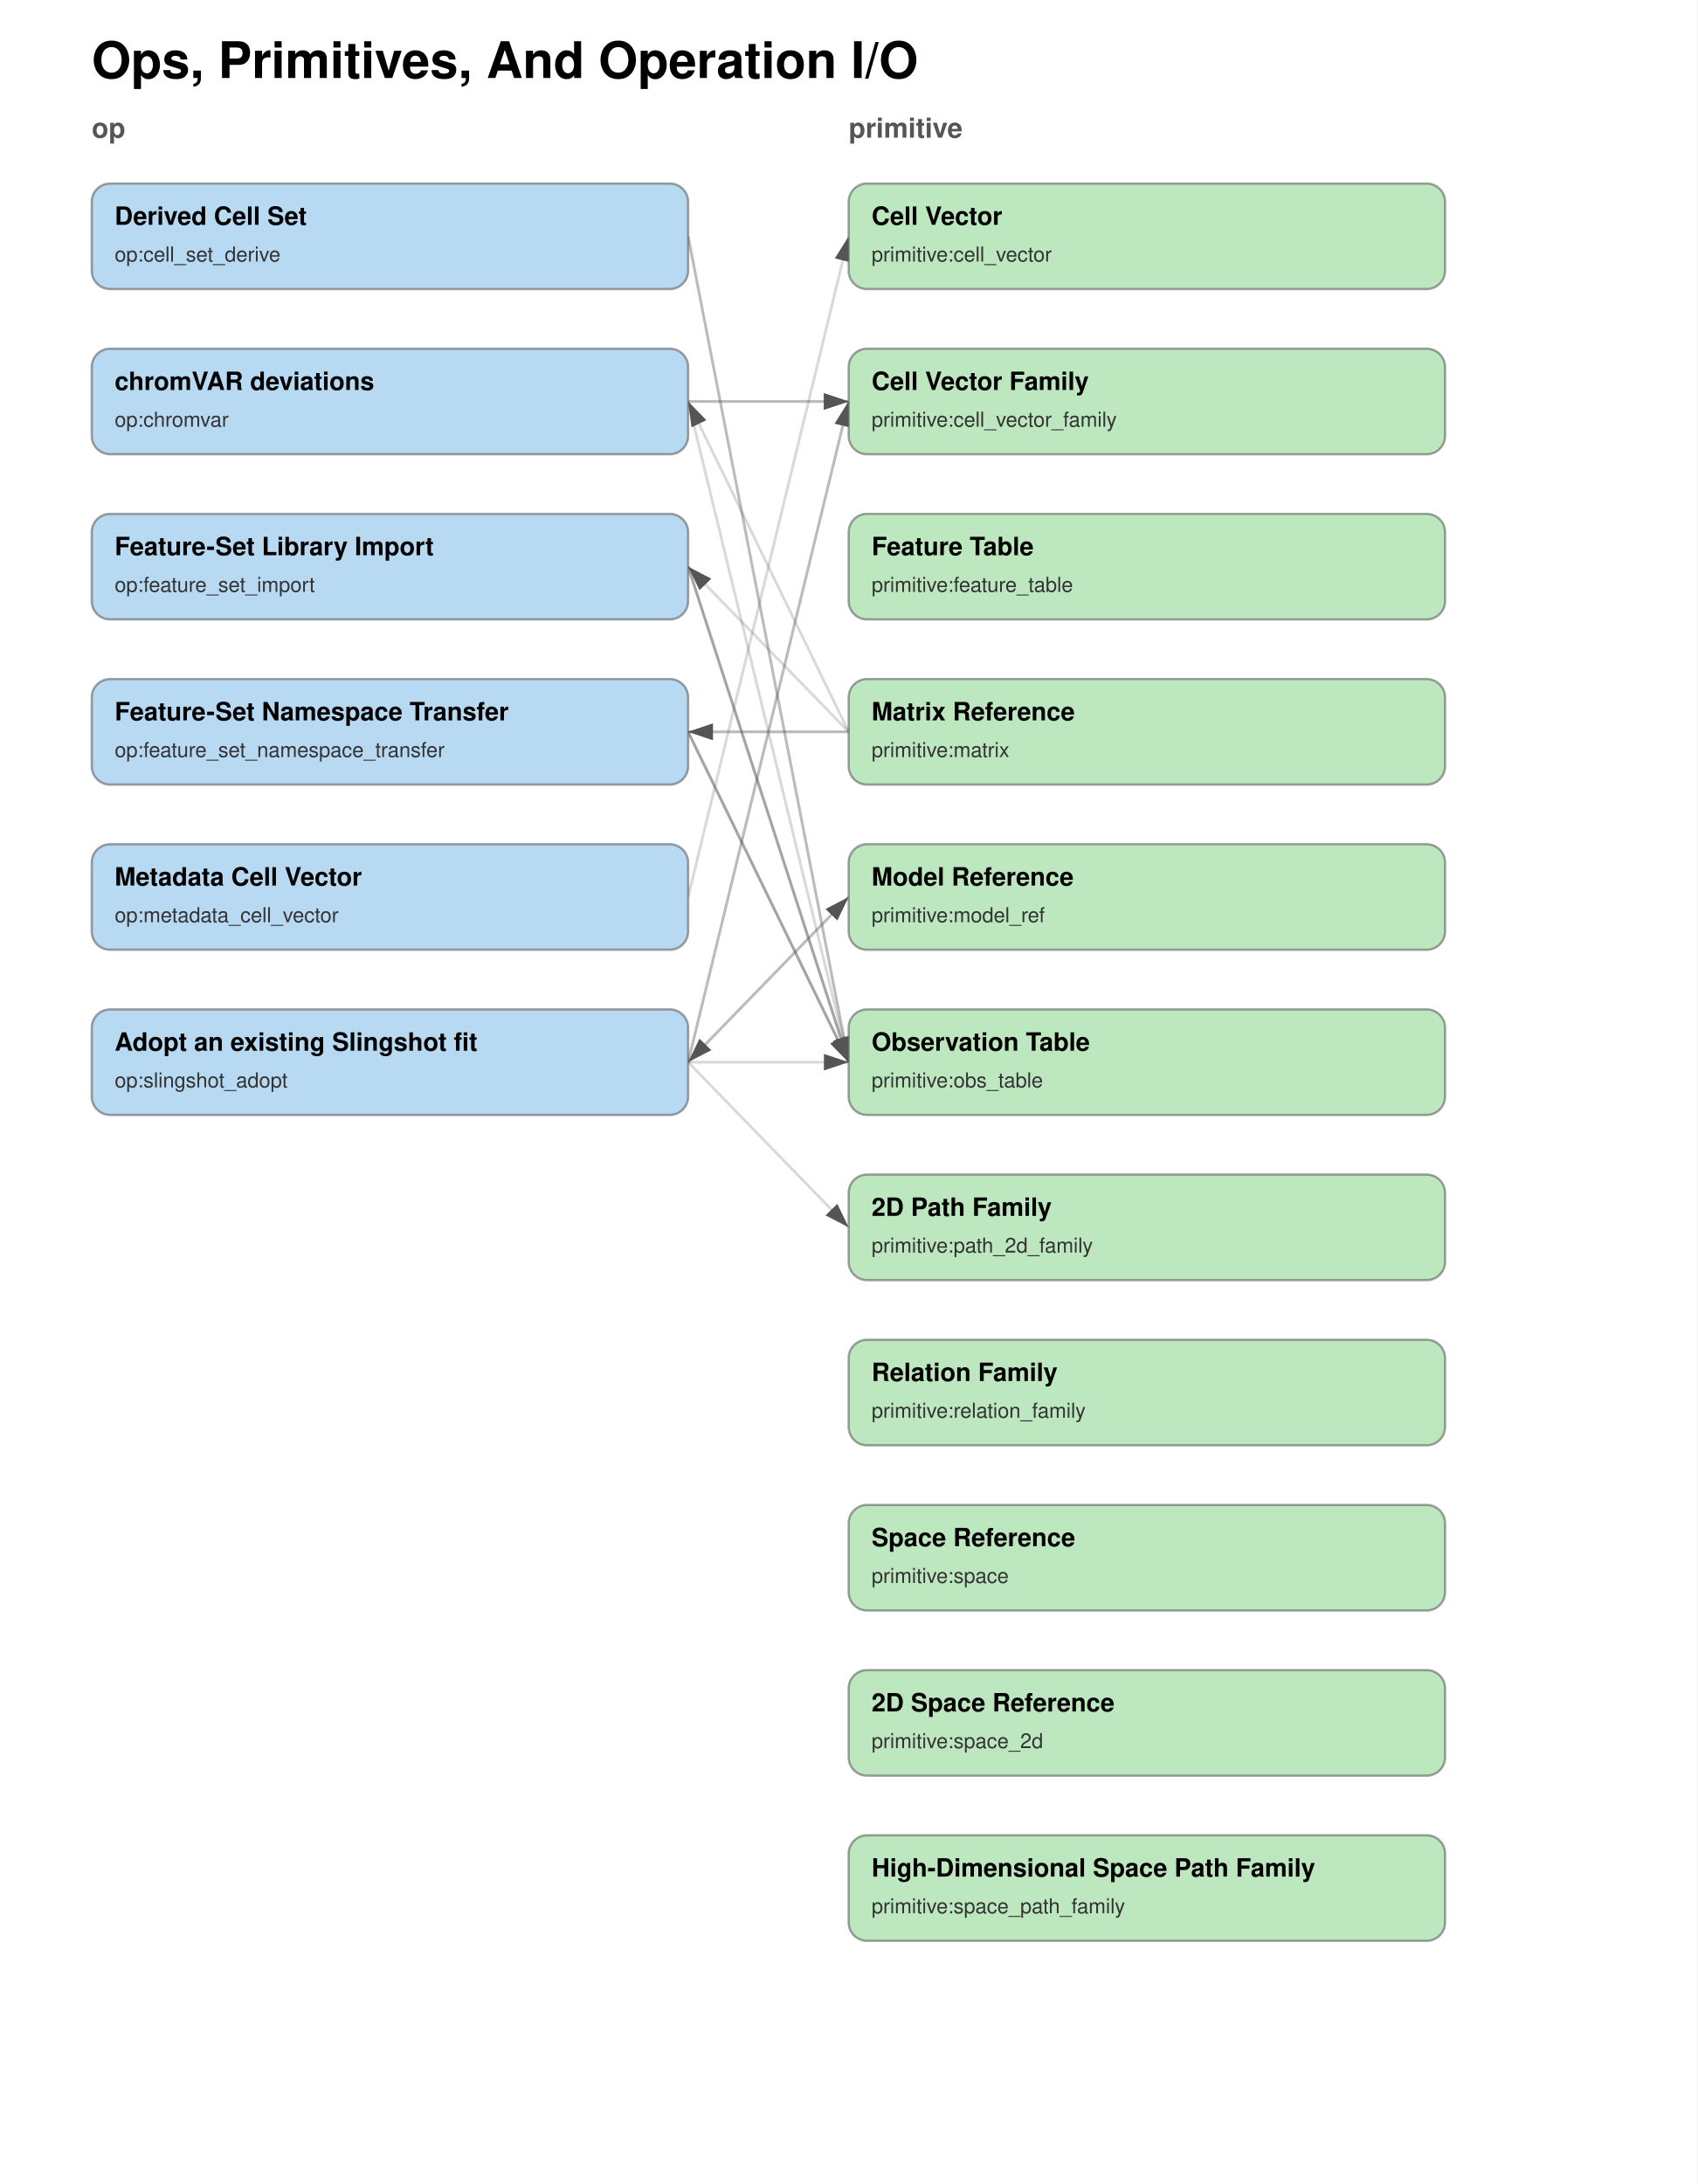
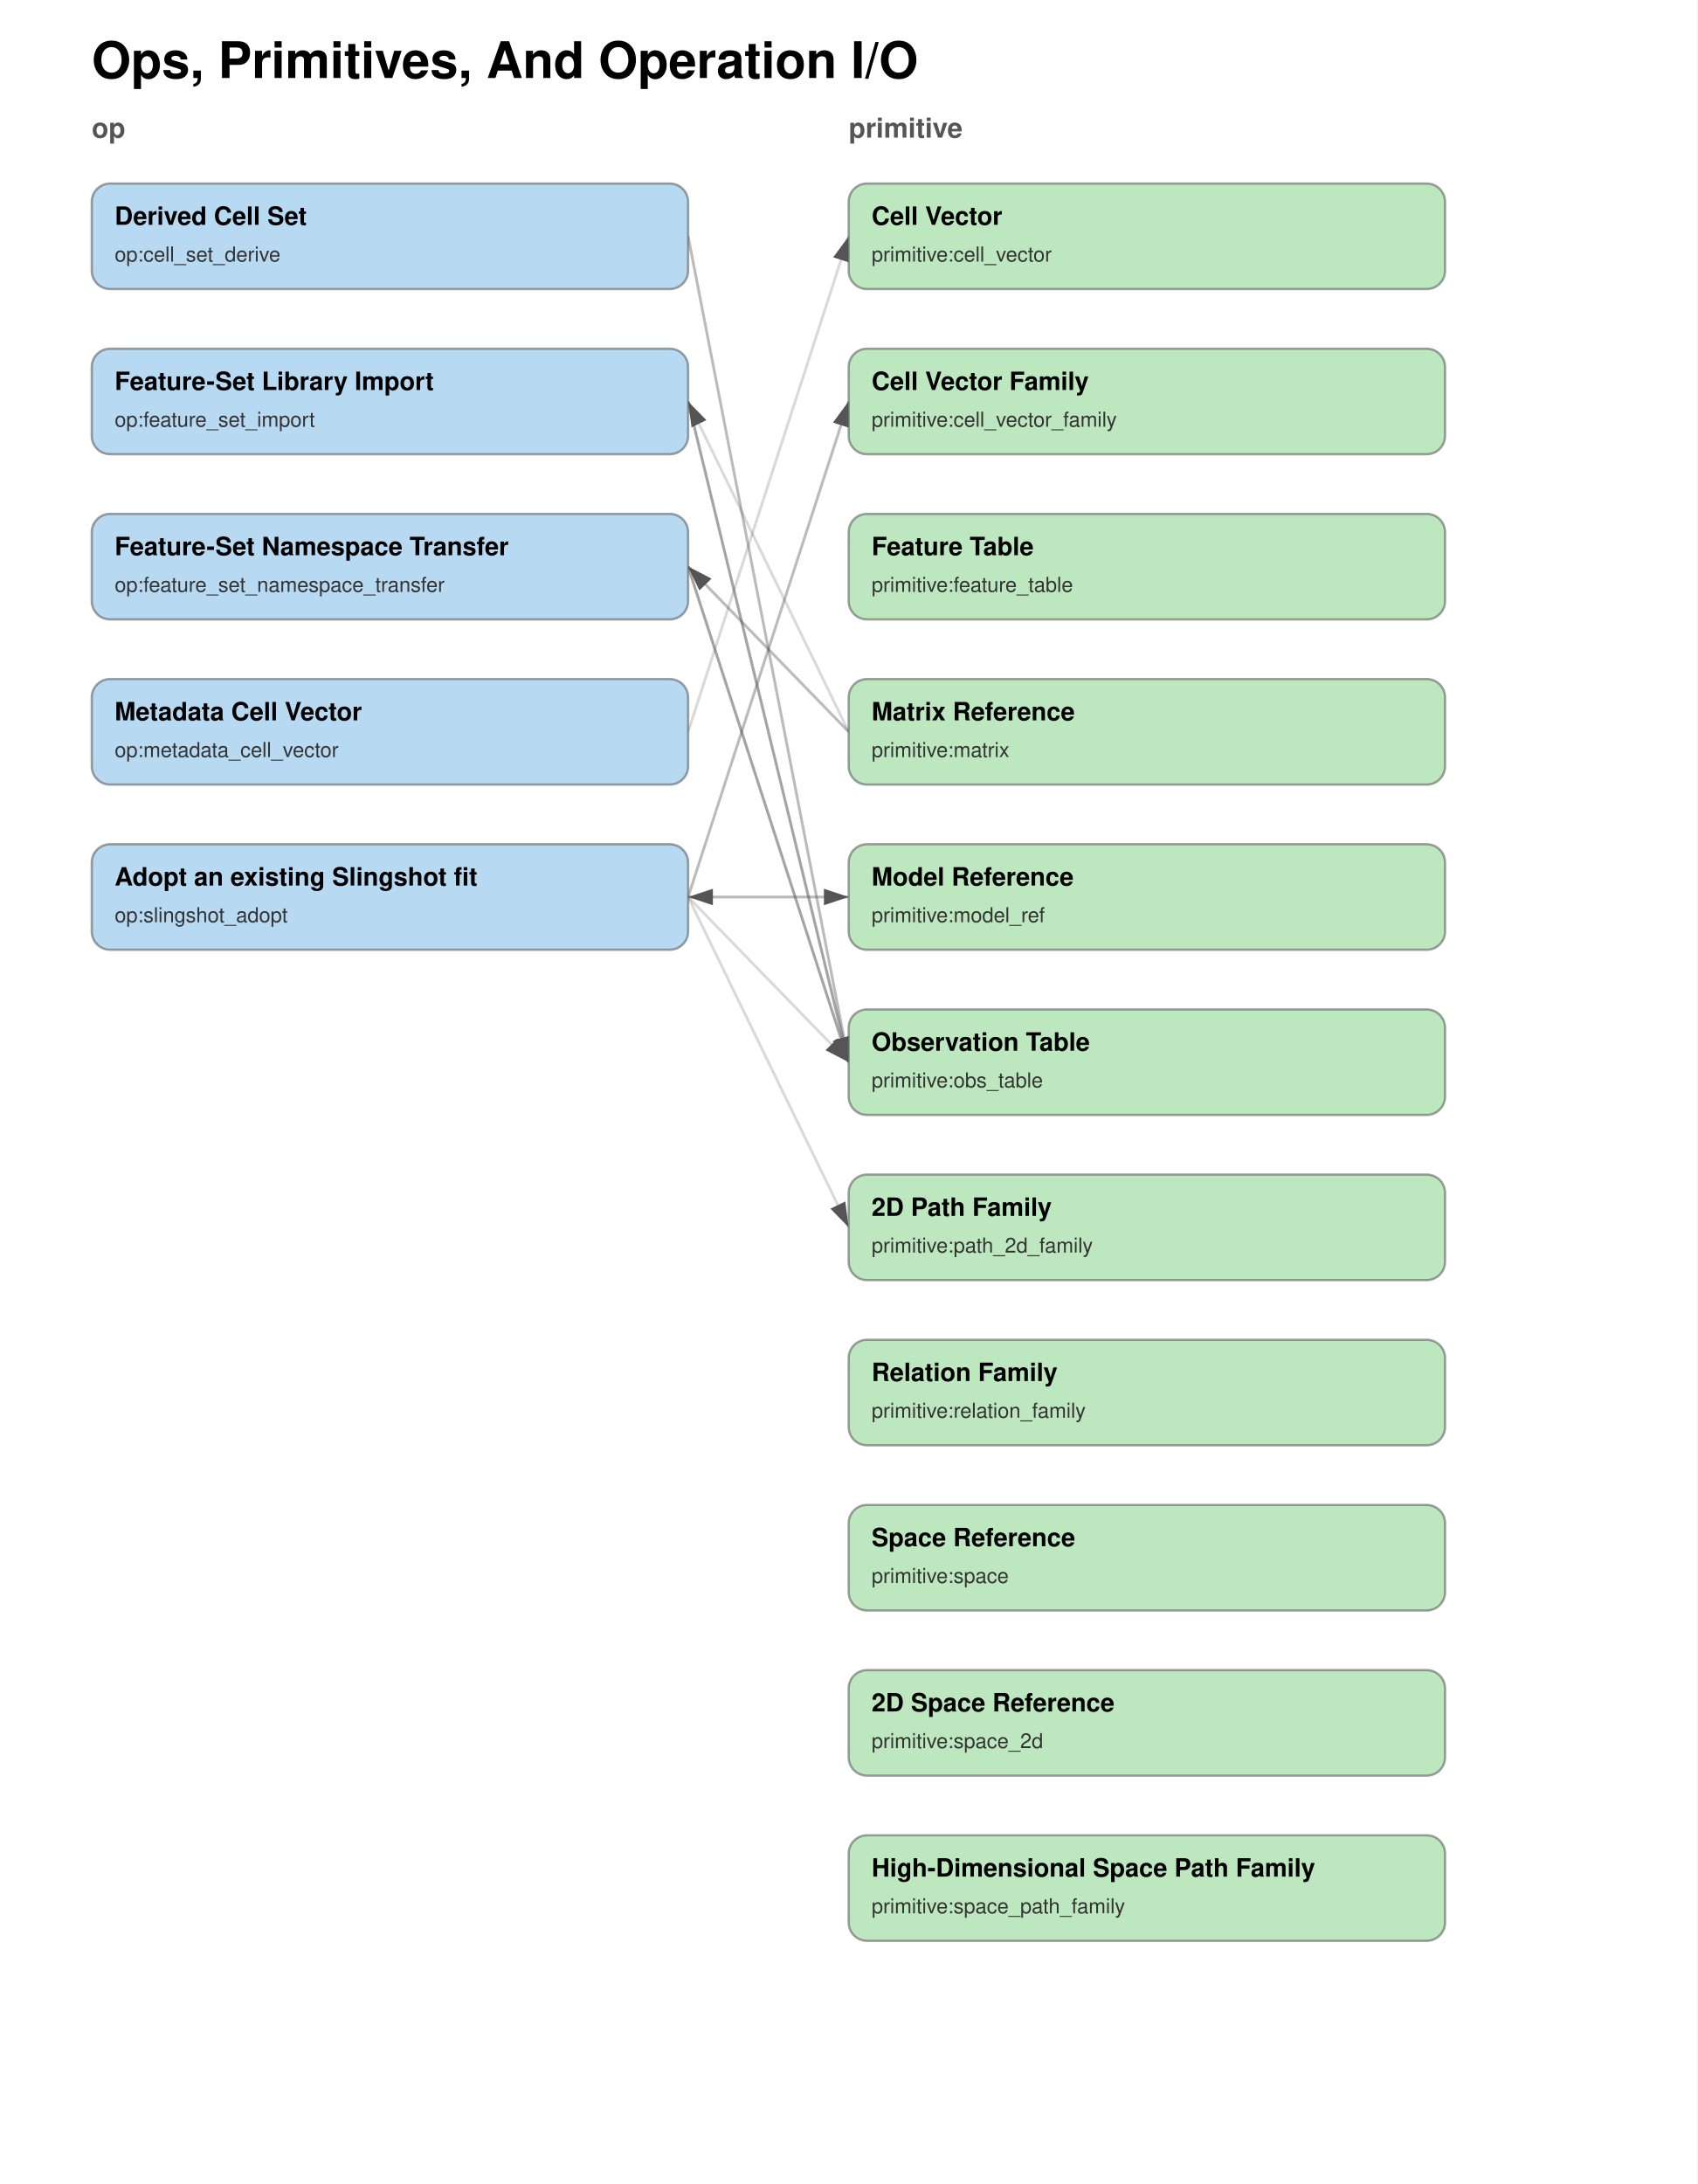
<svg xmlns="http://www.w3.org/2000/svg" width="740" height="952" viewBox="0 0 740 952">
  <rect width="100%" height="100%" fill="white" />
  <defs>
    <marker id="arrow" markerWidth="10" markerHeight="10" refX="9" refY="3" orient="auto" markerUnits="strokeWidth">
      <path d="M0,0 L0,6 L9,3 z" fill="#555" />
    </marker>
  </defs>
  <text x="40" y="34" font-family="Helvetica,Arial,sans-serif" font-size="22" font-weight="700">Ops, Primitives, And Operation I/O</text>
  <text x="40" y="60" font-family="Helvetica,Arial,sans-serif" font-size="12" font-weight="700" fill="#555">op</text>
  <text x="370" y="60" font-family="Helvetica,Arial,sans-serif" font-size="12" font-weight="700" fill="#555">primitive</text>
  <line x1="370" y1="319" x2="300" y2="175" stroke="#555" stroke-opacity="0.22" stroke-width="1.2" marker-end="url(#arrow)" />
  <line x1="370" y1="319" x2="300" y2="247" stroke="#555" stroke-opacity="0.22" stroke-width="1.2" marker-end="url(#arrow)" />
-   <line x1="370" y1="319" x2="300" y2="319" stroke="#555" stroke-opacity="0.22" stroke-width="1.2" marker-end="url(#arrow)" />
-   <line x1="370" y1="319" x2="300" y2="319" stroke="#555" stroke-opacity="0.22" stroke-width="1.2" marker-end="url(#arrow)" />
-   <line x1="370" y1="391" x2="300" y2="463" stroke="#555" stroke-opacity="0.22" stroke-width="1.2" marker-end="url(#arrow)" />
+   <line x1="370" y1="319" x2="300" y2="247" stroke="#555" stroke-opacity="0.22" stroke-width="1.2" marker-end="url(#arrow)" />
+   <line x1="370" y1="391" x2="300" y2="391" stroke="#555" stroke-opacity="0.22" stroke-width="1.2" marker-end="url(#arrow)" />
  <line x1="300" y1="103" x2="370" y2="463" stroke="#555" stroke-opacity="0.22" stroke-width="1.2" marker-end="url(#arrow)" />
  <line x1="300" y1="103" x2="370" y2="463" stroke="#555" stroke-opacity="0.22" stroke-width="1.2" marker-end="url(#arrow)" />
-   <line x1="300" y1="175" x2="370" y2="175" stroke="#555" stroke-opacity="0.22" stroke-width="1.2" marker-end="url(#arrow)" />
-   <line x1="300" y1="175" x2="370" y2="175" stroke="#555" stroke-opacity="0.22" stroke-width="1.2" marker-end="url(#arrow)" />
+   <line x1="300" y1="175" x2="370" y2="463" stroke="#555" stroke-opacity="0.22" stroke-width="1.2" marker-end="url(#arrow)" />
+   <line x1="300" y1="175" x2="370" y2="463" stroke="#555" stroke-opacity="0.22" stroke-width="1.2" marker-end="url(#arrow)" />
  <line x1="300" y1="175" x2="370" y2="463" stroke="#555" stroke-opacity="0.22" stroke-width="1.2" marker-end="url(#arrow)" />
  <line x1="300" y1="247" x2="370" y2="463" stroke="#555" stroke-opacity="0.22" stroke-width="1.2" marker-end="url(#arrow)" />
  <line x1="300" y1="247" x2="370" y2="463" stroke="#555" stroke-opacity="0.22" stroke-width="1.2" marker-end="url(#arrow)" />
  <line x1="300" y1="247" x2="370" y2="463" stroke="#555" stroke-opacity="0.22" stroke-width="1.2" marker-end="url(#arrow)" />
-   <line x1="300" y1="319" x2="370" y2="463" stroke="#555" stroke-opacity="0.22" stroke-width="1.2" marker-end="url(#arrow)" />
-   <line x1="300" y1="319" x2="370" y2="463" stroke="#555" stroke-opacity="0.22" stroke-width="1.2" marker-end="url(#arrow)" />
-   <line x1="300" y1="319" x2="370" y2="463" stroke="#555" stroke-opacity="0.22" stroke-width="1.2" marker-end="url(#arrow)" />
-   <line x1="300" y1="391" x2="370" y2="103" stroke="#555" stroke-opacity="0.22" stroke-width="1.2" marker-end="url(#arrow)" />
-   <line x1="300" y1="463" x2="370" y2="175" stroke="#555" stroke-opacity="0.22" stroke-width="1.2" marker-end="url(#arrow)" />
-   <line x1="300" y1="463" x2="370" y2="175" stroke="#555" stroke-opacity="0.22" stroke-width="1.2" marker-end="url(#arrow)" />
-   <line x1="300" y1="463" x2="370" y2="391" stroke="#555" stroke-opacity="0.22" stroke-width="1.2" marker-end="url(#arrow)" />
-   <line x1="300" y1="463" x2="370" y2="463" stroke="#555" stroke-opacity="0.22" stroke-width="1.2" marker-end="url(#arrow)" />
-   <line x1="300" y1="463" x2="370" y2="535" stroke="#555" stroke-opacity="0.22" stroke-width="1.2" marker-end="url(#arrow)" />
+   <line x1="300" y1="319" x2="370" y2="103" stroke="#555" stroke-opacity="0.22" stroke-width="1.2" marker-end="url(#arrow)" />
+   <line x1="300" y1="391" x2="370" y2="175" stroke="#555" stroke-opacity="0.22" stroke-width="1.2" marker-end="url(#arrow)" />
+   <line x1="300" y1="391" x2="370" y2="175" stroke="#555" stroke-opacity="0.22" stroke-width="1.2" marker-end="url(#arrow)" />
+   <line x1="300" y1="391" x2="370" y2="391" stroke="#555" stroke-opacity="0.22" stroke-width="1.2" marker-end="url(#arrow)" />
+   <line x1="300" y1="391" x2="370" y2="463" stroke="#555" stroke-opacity="0.22" stroke-width="1.2" marker-end="url(#arrow)" />
+   <line x1="300" y1="391" x2="370" y2="535" stroke="#555" stroke-opacity="0.22" stroke-width="1.2" marker-end="url(#arrow)" />
  <g>
    <rect x="40" y="80" width="260" height="46" rx="8" fill="#b7d9f2" stroke="#555" stroke-opacity="0.55" />
    <text x="50" y="98" font-family="Helvetica,Arial,sans-serif" font-size="11" font-weight="700">Derived Cell Set</text>
    <text x="50" y="114" font-family="Helvetica,Arial,sans-serif" font-size="9" fill="#333">op:cell_set_derive</text>
  </g>
  <g>
    <rect x="40" y="152" width="260" height="46" rx="8" fill="#b7d9f2" stroke="#555" stroke-opacity="0.55" />
-     <text x="50" y="170" font-family="Helvetica,Arial,sans-serif" font-size="11" font-weight="700">chromVAR deviations</text>
-     <text x="50" y="186" font-family="Helvetica,Arial,sans-serif" font-size="9" fill="#333">op:chromvar</text>
+     <text x="50" y="170" font-family="Helvetica,Arial,sans-serif" font-size="11" font-weight="700">Feature-Set Library Import</text>
+     <text x="50" y="186" font-family="Helvetica,Arial,sans-serif" font-size="9" fill="#333">op:feature_set_import</text>
  </g>
  <g>
    <rect x="40" y="224" width="260" height="46" rx="8" fill="#b7d9f2" stroke="#555" stroke-opacity="0.55" />
-     <text x="50" y="242" font-family="Helvetica,Arial,sans-serif" font-size="11" font-weight="700">Feature-Set Library Import</text>
-     <text x="50" y="258" font-family="Helvetica,Arial,sans-serif" font-size="9" fill="#333">op:feature_set_import</text>
+     <text x="50" y="242" font-family="Helvetica,Arial,sans-serif" font-size="11" font-weight="700">Feature-Set Namespace Transfer</text>
+     <text x="50" y="258" font-family="Helvetica,Arial,sans-serif" font-size="9" fill="#333">op:feature_set_namespace_transfer</text>
  </g>
  <g>
    <rect x="40" y="296" width="260" height="46" rx="8" fill="#b7d9f2" stroke="#555" stroke-opacity="0.55" />
-     <text x="50" y="314" font-family="Helvetica,Arial,sans-serif" font-size="11" font-weight="700">Feature-Set Namespace Transfer</text>
-     <text x="50" y="330" font-family="Helvetica,Arial,sans-serif" font-size="9" fill="#333">op:feature_set_namespace_transfer</text>
+     <text x="50" y="314" font-family="Helvetica,Arial,sans-serif" font-size="11" font-weight="700">Metadata Cell Vector</text>
+     <text x="50" y="330" font-family="Helvetica,Arial,sans-serif" font-size="9" fill="#333">op:metadata_cell_vector</text>
  </g>
  <g>
    <rect x="40" y="368" width="260" height="46" rx="8" fill="#b7d9f2" stroke="#555" stroke-opacity="0.55" />
-     <text x="50" y="386" font-family="Helvetica,Arial,sans-serif" font-size="11" font-weight="700">Metadata Cell Vector</text>
-     <text x="50" y="402" font-family="Helvetica,Arial,sans-serif" font-size="9" fill="#333">op:metadata_cell_vector</text>
-   </g>
-   <g>
-     <rect x="40" y="440" width="260" height="46" rx="8" fill="#b7d9f2" stroke="#555" stroke-opacity="0.55" />
-     <text x="50" y="458" font-family="Helvetica,Arial,sans-serif" font-size="11" font-weight="700">Adopt an existing Slingshot fit</text>
-     <text x="50" y="474" font-family="Helvetica,Arial,sans-serif" font-size="9" fill="#333">op:slingshot_adopt</text>
+     <text x="50" y="386" font-family="Helvetica,Arial,sans-serif" font-size="11" font-weight="700">Adopt an existing Slingshot fit</text>
+     <text x="50" y="402" font-family="Helvetica,Arial,sans-serif" font-size="9" fill="#333">op:slingshot_adopt</text>
  </g>
  <g>
    <rect x="370" y="80" width="260" height="46" rx="8" fill="#bde8bf" stroke="#555" stroke-opacity="0.55" />
    <text x="380" y="98" font-family="Helvetica,Arial,sans-serif" font-size="11" font-weight="700">Cell Vector</text>
    <text x="380" y="114" font-family="Helvetica,Arial,sans-serif" font-size="9" fill="#333">primitive:cell_vector</text>
  </g>
  <g>
    <rect x="370" y="152" width="260" height="46" rx="8" fill="#bde8bf" stroke="#555" stroke-opacity="0.55" />
    <text x="380" y="170" font-family="Helvetica,Arial,sans-serif" font-size="11" font-weight="700">Cell Vector Family</text>
    <text x="380" y="186" font-family="Helvetica,Arial,sans-serif" font-size="9" fill="#333">primitive:cell_vector_family</text>
  </g>
  <g>
    <rect x="370" y="224" width="260" height="46" rx="8" fill="#bde8bf" stroke="#555" stroke-opacity="0.55" />
    <text x="380" y="242" font-family="Helvetica,Arial,sans-serif" font-size="11" font-weight="700">Feature Table</text>
    <text x="380" y="258" font-family="Helvetica,Arial,sans-serif" font-size="9" fill="#333">primitive:feature_table</text>
  </g>
  <g>
    <rect x="370" y="296" width="260" height="46" rx="8" fill="#bde8bf" stroke="#555" stroke-opacity="0.55" />
    <text x="380" y="314" font-family="Helvetica,Arial,sans-serif" font-size="11" font-weight="700">Matrix Reference</text>
    <text x="380" y="330" font-family="Helvetica,Arial,sans-serif" font-size="9" fill="#333">primitive:matrix</text>
  </g>
  <g>
    <rect x="370" y="368" width="260" height="46" rx="8" fill="#bde8bf" stroke="#555" stroke-opacity="0.55" />
    <text x="380" y="386" font-family="Helvetica,Arial,sans-serif" font-size="11" font-weight="700">Model Reference</text>
    <text x="380" y="402" font-family="Helvetica,Arial,sans-serif" font-size="9" fill="#333">primitive:model_ref</text>
  </g>
  <g>
    <rect x="370" y="440" width="260" height="46" rx="8" fill="#bde8bf" stroke="#555" stroke-opacity="0.55" />
    <text x="380" y="458" font-family="Helvetica,Arial,sans-serif" font-size="11" font-weight="700">Observation Table</text>
    <text x="380" y="474" font-family="Helvetica,Arial,sans-serif" font-size="9" fill="#333">primitive:obs_table</text>
  </g>
  <g>
    <rect x="370" y="512" width="260" height="46" rx="8" fill="#bde8bf" stroke="#555" stroke-opacity="0.55" />
    <text x="380" y="530" font-family="Helvetica,Arial,sans-serif" font-size="11" font-weight="700">2D Path Family</text>
    <text x="380" y="546" font-family="Helvetica,Arial,sans-serif" font-size="9" fill="#333">primitive:path_2d_family</text>
  </g>
  <g>
    <rect x="370" y="584" width="260" height="46" rx="8" fill="#bde8bf" stroke="#555" stroke-opacity="0.55" />
    <text x="380" y="602" font-family="Helvetica,Arial,sans-serif" font-size="11" font-weight="700">Relation Family</text>
    <text x="380" y="618" font-family="Helvetica,Arial,sans-serif" font-size="9" fill="#333">primitive:relation_family</text>
  </g>
  <g>
    <rect x="370" y="656" width="260" height="46" rx="8" fill="#bde8bf" stroke="#555" stroke-opacity="0.55" />
    <text x="380" y="674" font-family="Helvetica,Arial,sans-serif" font-size="11" font-weight="700">Space Reference</text>
    <text x="380" y="690" font-family="Helvetica,Arial,sans-serif" font-size="9" fill="#333">primitive:space</text>
  </g>
  <g>
    <rect x="370" y="728" width="260" height="46" rx="8" fill="#bde8bf" stroke="#555" stroke-opacity="0.55" />
    <text x="380" y="746" font-family="Helvetica,Arial,sans-serif" font-size="11" font-weight="700">2D Space Reference</text>
    <text x="380" y="762" font-family="Helvetica,Arial,sans-serif" font-size="9" fill="#333">primitive:space_2d</text>
  </g>
  <g>
    <rect x="370" y="800" width="260" height="46" rx="8" fill="#bde8bf" stroke="#555" stroke-opacity="0.55" />
    <text x="380" y="818" font-family="Helvetica,Arial,sans-serif" font-size="11" font-weight="700">High-Dimensional Space Path Family</text>
    <text x="380" y="834" font-family="Helvetica,Arial,sans-serif" font-size="9" fill="#333">primitive:space_path_family</text>
  </g>
</svg>
